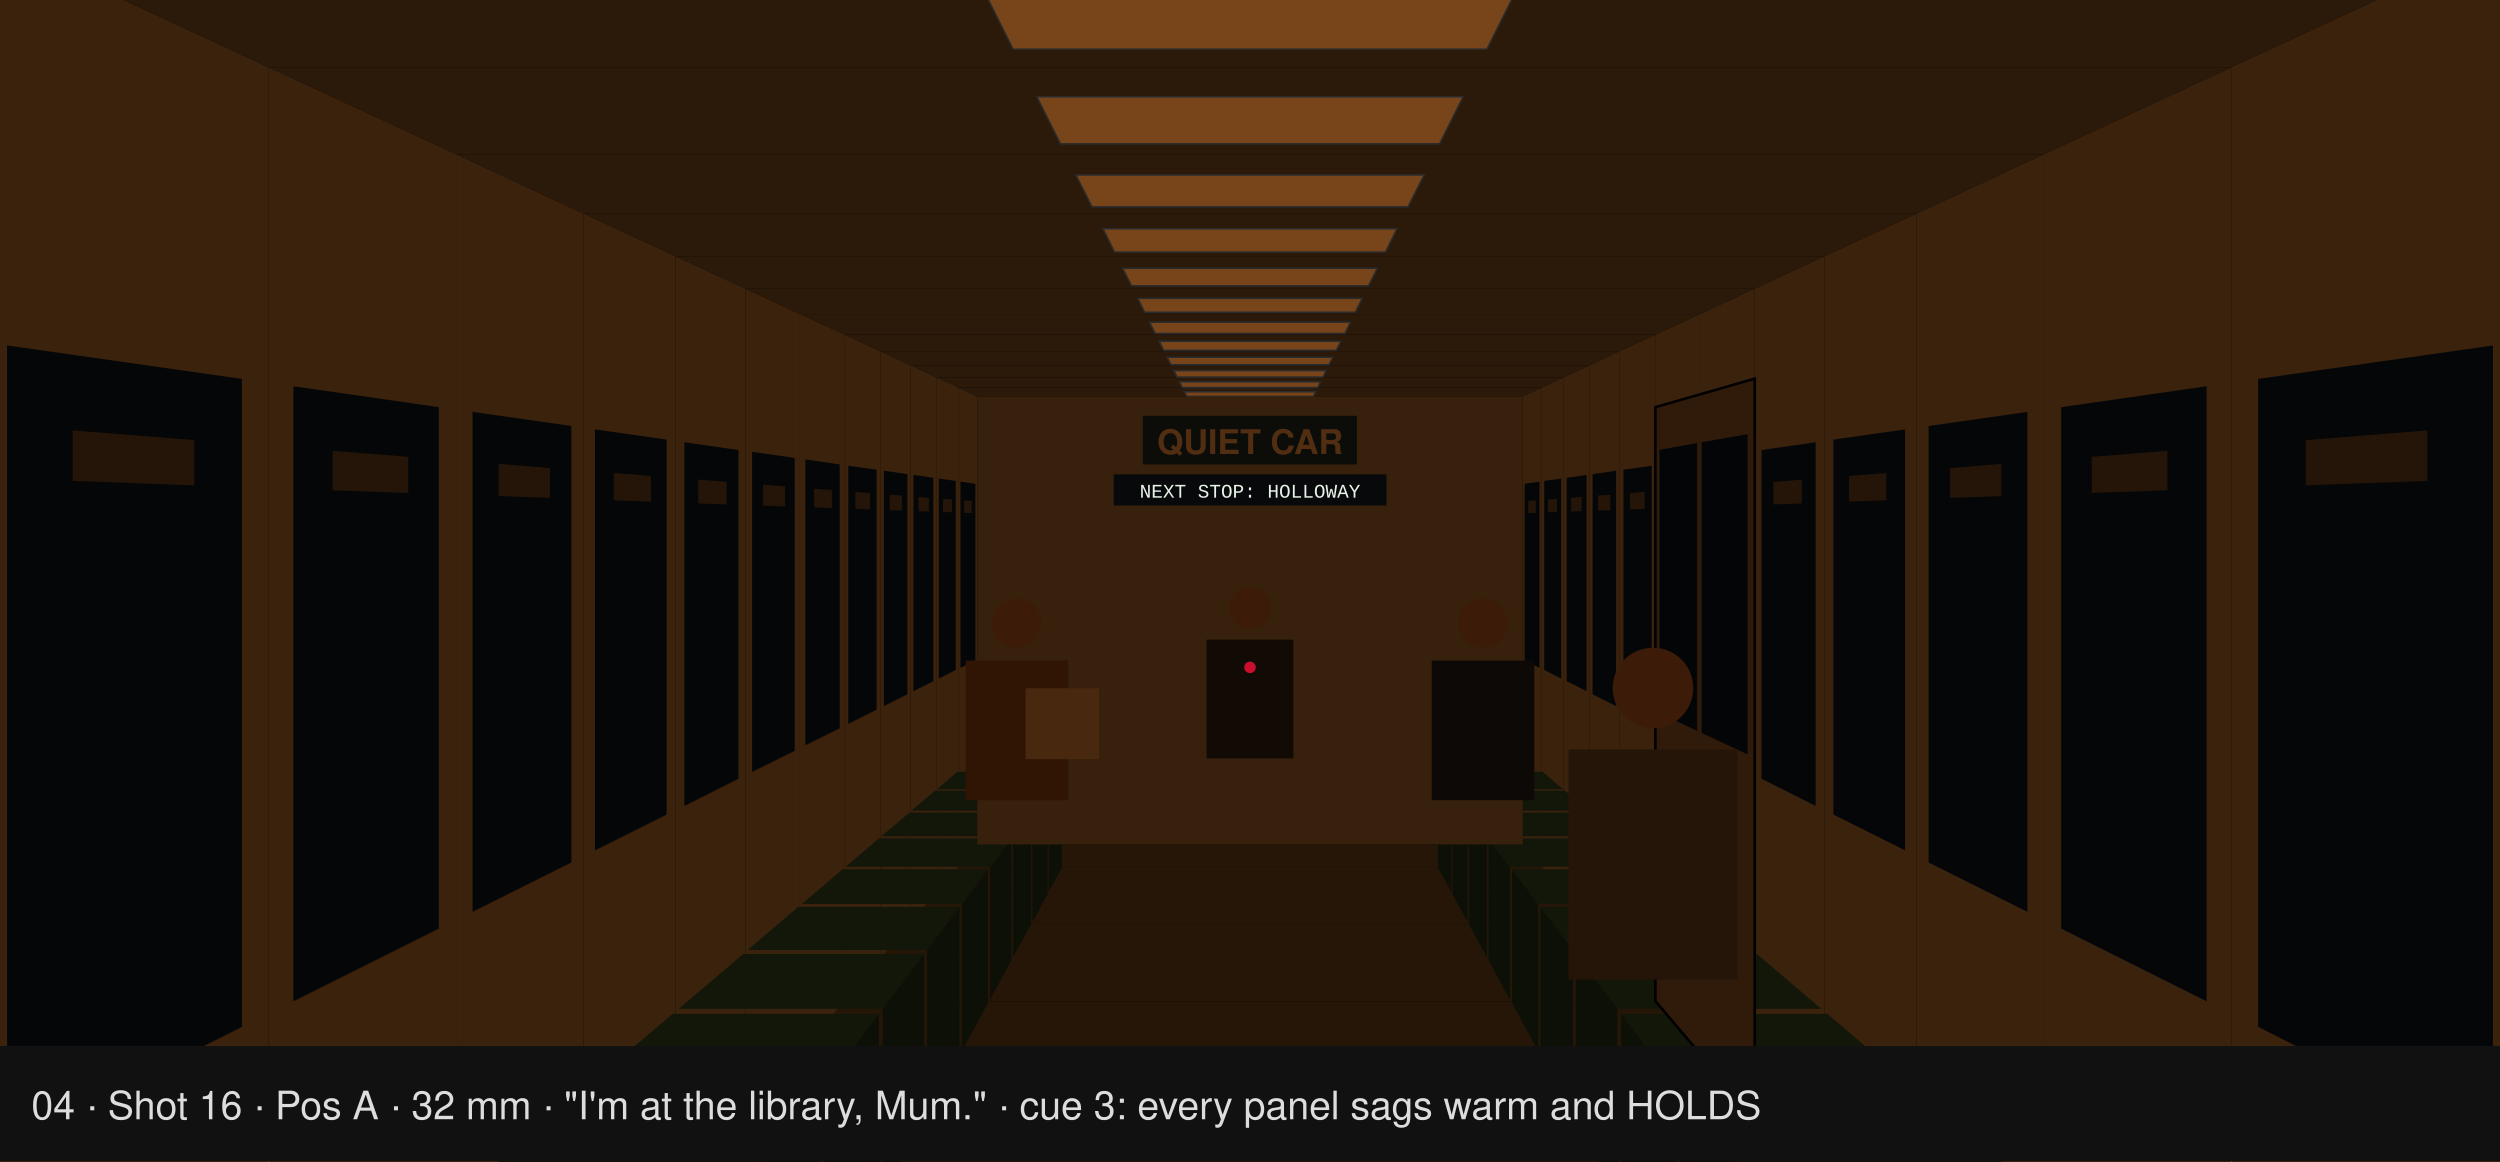
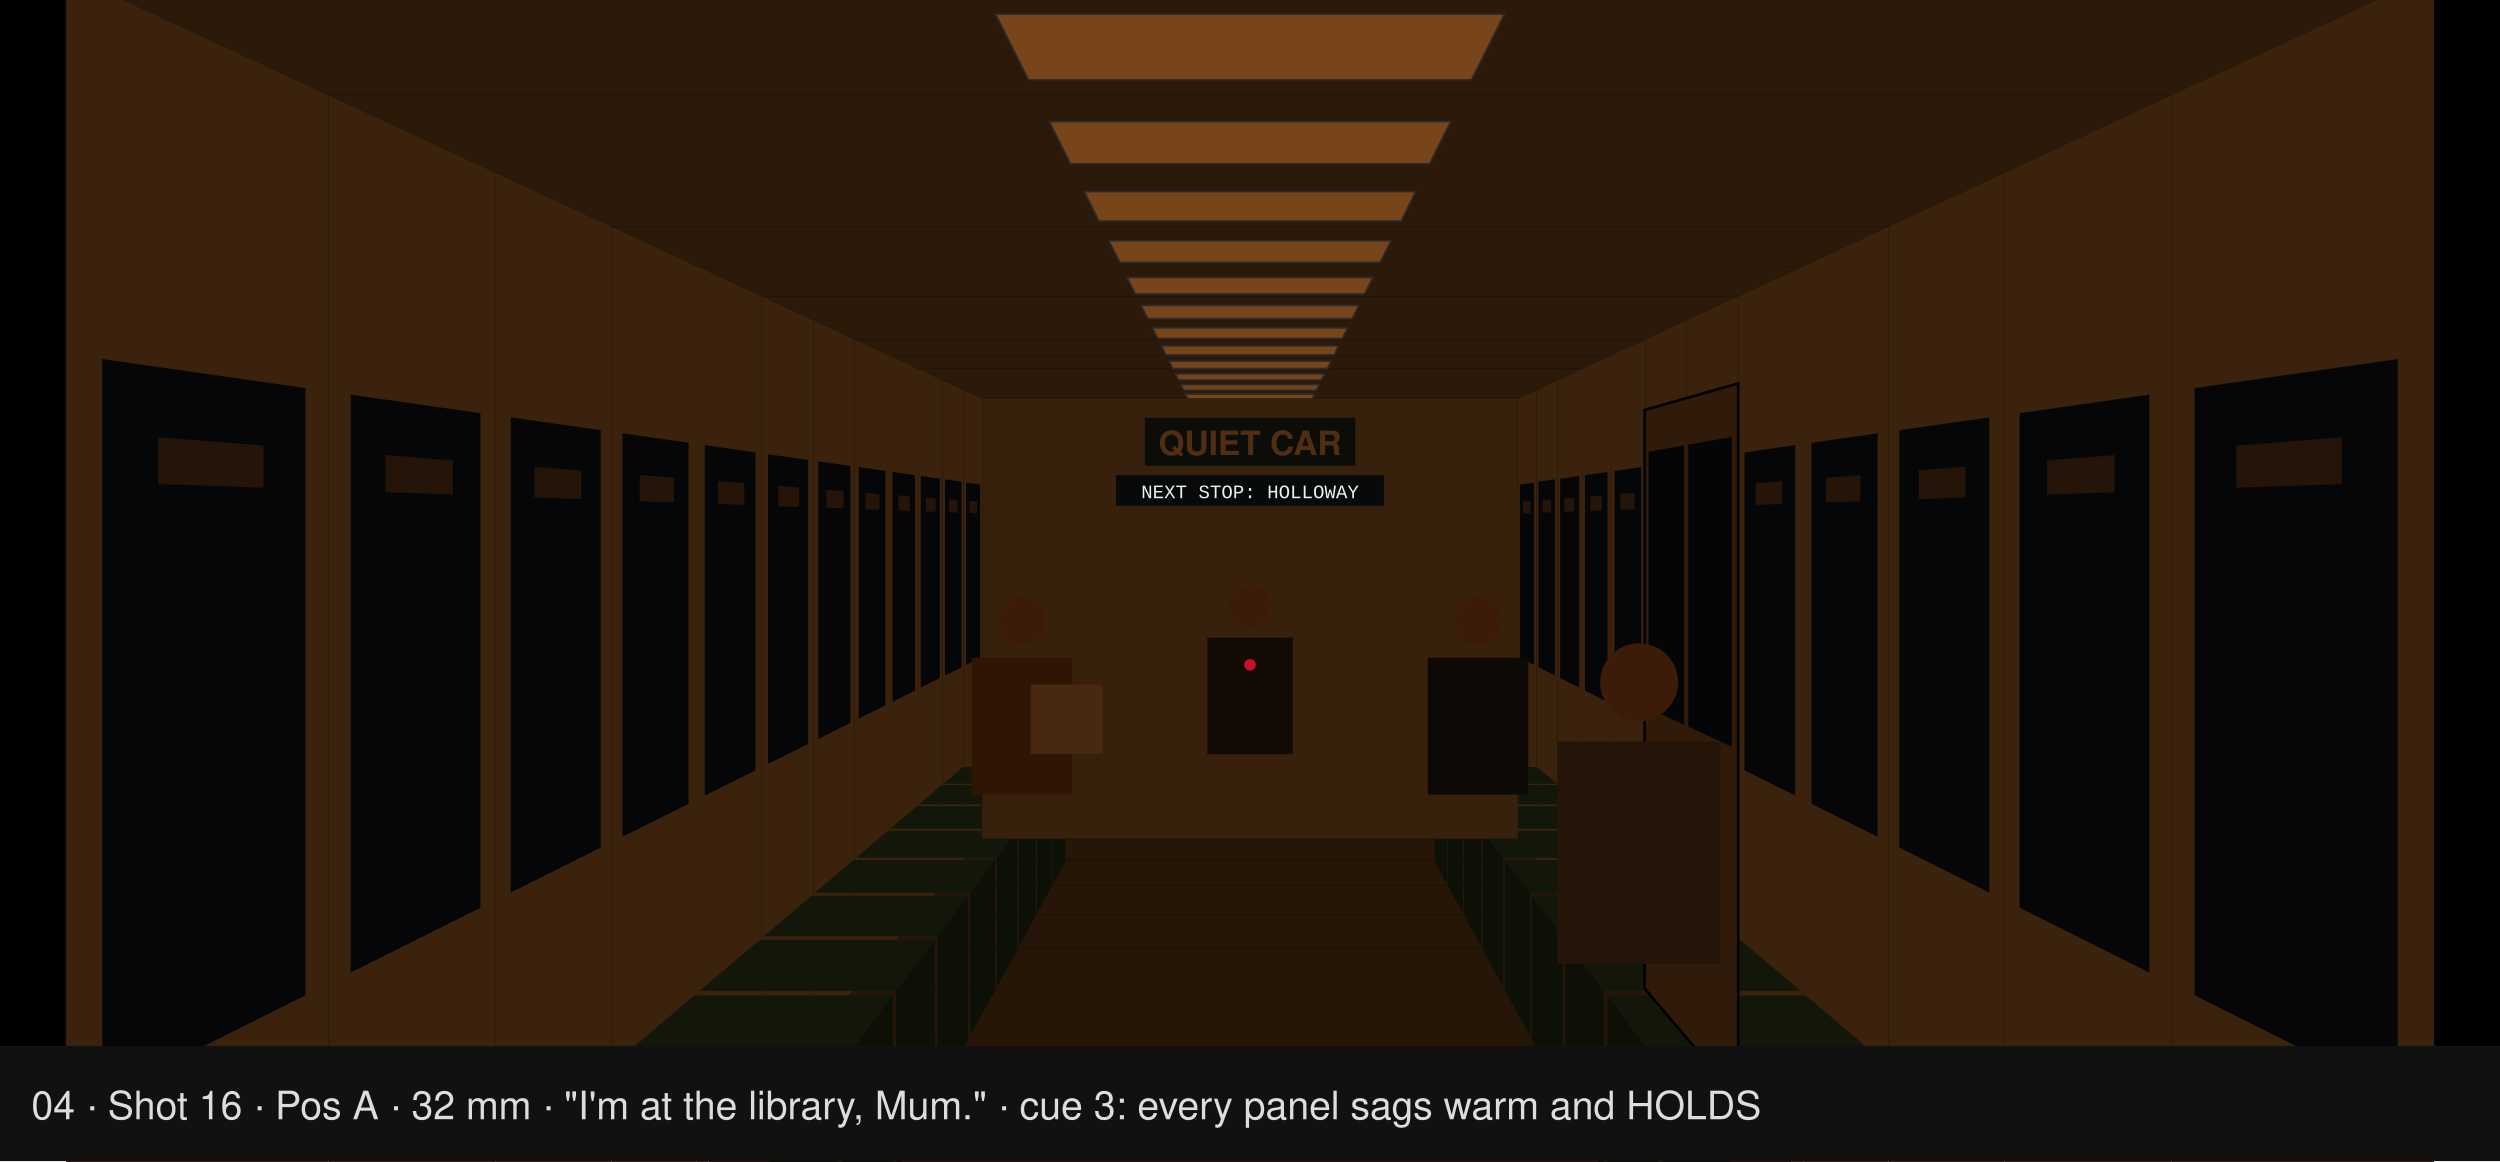
<svg xmlns="http://www.w3.org/2000/svg" viewBox="0 0 956 444" width="956" height="444">
  <defs>
    <radialGradient id="phone">
      <stop offset="0" stop-color="#9cc4ff" stop-opacity="0.9" />
      <stop offset="1" stop-color="#9cc4ff" stop-opacity="0" />
    </radialGradient>
    <radialGradient id="phoneface" cx="0.5" cy="1" r="0.9">
      <stop offset="0" stop-color="#a9cbff" stop-opacity="0.75" />
      <stop offset="1" stop-color="#a9cbff" stop-opacity="0" />
    </radialGradient>
    <linearGradient id="topdown" x1="0" y1="0" x2="0" y2="1">
      <stop offset="0" stop-color="#fff" stop-opacity="0.55" />
      <stop offset="1" stop-color="#fff" stop-opacity="0" />
    </linearGradient>
    <radialGradient id="lamp" cx="0.5" cy="0" r="1">
      <stop offset="0" stop-color="#e6f6f8" stop-opacity="0.95" />
      <stop offset="0.6" stop-color="#9fb8bd" stop-opacity="0.25" />
      <stop offset="1" stop-color="#000" stop-opacity="0" />
    </radialGradient>
  </defs>
  <g>
    <rect width="956" height="400" fill="#000" />
-     <polygon points="366.4,331.5 589.6,331.5 582.3,322.9 373.7,322.9" fill="#261608" />
-     <polygon points="366.4,148.2 589.6,148.2 582.3,151.6 373.7,151.6" fill="#2b1909" />
-     <polygon points="366.4,331.5 366.4,148.2 373.7,151.6 373.7,322.9" fill="#3b220d" />
-     <polygon points="367.3,255.4 367.3,184.2 373.0,185.0 373.0,252.5" fill="#050607" />
-     <polygon points="368.7,196.1 368.7,191.4 371.6,191.6 371.6,196.2" fill="#241508" />
-     <polygon points="589.6,331.5 589.6,148.2 582.3,151.6 582.3,322.9" fill="#3b220d" />
-     <polygon points="588.7,255.4 588.7,184.2 583.0,185.0 583.0,252.5" fill="#050607" />
-     <polygon points="587.3,196.1 587.3,191.4 584.4,191.6 584.4,196.2" fill="#241508" />
-     <polygon points="452.9,149.8 503.1,149.8 502.2,151.6 453.8,151.6" fill="#78451b" stroke="#2a2b2c" stroke-width="0.6" />
-     <polygon points="358.0,341.5 598.0,341.5 589.6,331.5 366.4,331.5" fill="#261608" />
-     <polygon points="358.0,144.3 598.0,144.3 589.6,148.2 366.4,148.2" fill="#2b1909" />
-     <polygon points="358.0,341.5 358.0,144.3 366.4,148.2 366.4,331.5" fill="#3b220d" />
-     <polygon points="359.0,259.5 359.0,183.0 365.5,183.9 365.5,256.2" fill="#050607" />
-     <polygon points="360.6,195.8 360.6,190.8 364.0,191.0 364.0,195.9" fill="#241508" />
-     <polygon points="598.0,341.5 598.0,144.3 589.6,148.2 589.6,331.5" fill="#3b220d" />
-     <polygon points="597.0,259.5 597.0,183.0 590.5,183.9 590.5,256.2" fill="#050607" />
-     <polygon points="595.4,195.8 595.4,190.8 592.0,191.0 592.0,195.9" fill="#241508" />
-     <polygon points="358.3,301.8 401.0,301.8 406.1,295.1 366.1,295.1" fill="#131709" />
-     <polygon points="401.0,341.1 401.0,301.8 406.1,295.1 406.1,331.9" fill="#0d1006" />
-     <polygon points="597.7,301.8 555.0,301.8 549.9,295.1 589.9,295.1" fill="#131709" />
-     <polygon points="555.0,341.1 555.0,301.8 549.9,295.1 549.9,331.9" fill="#0d1006" />
-     <polygon points="451.0,146.0 505.0,146.0 503.9,148.2 452.1,148.2" fill="#78451b" stroke="#2a2b2c" stroke-width="0.6" />
-     <polygon points="348.1,353.0 607.9,353.0 598.0,341.5 358.0,341.5" fill="#261608" />
-     <polygon points="348.1,139.7 607.9,139.7 598.0,144.3 358.0,144.3" fill="#2b1909" />
-     <polygon points="348.1,353.0 348.1,139.7 358.0,144.3 358.0,341.5" fill="#3b220d" />
-     <polygon points="349.3,264.3 349.3,181.6 356.9,182.7 356.9,260.5" fill="#050607" />
-     <polygon points="351.2,195.5 351.2,190.0 355.2,190.4 355.2,195.6" fill="#241508" />
-     <polygon points="607.9,353.0 607.9,139.7 598.0,144.3 598.0,341.5" fill="#3b220d" />
-     <polygon points="606.7,264.3 606.7,181.6 599.1,182.7 599.1,260.5" fill="#050607" />
-     <polygon points="604.8,195.5 604.8,190.0 600.8,190.4 600.8,195.6" fill="#241508" />
-     <polygon points="348.5,310.0 394.8,310.0 400.6,302.3 357.6,302.3" fill="#131709" />
-     <polygon points="394.8,352.6 394.8,310.0 400.6,302.3 400.6,341.9" fill="#0d1006" />
-     <polygon points="607.5,310.0 561.2,310.0 555.4,302.3 598.4,302.3" fill="#131709" />
-     <polygon points="561.2,352.6 561.2,310.0 555.4,302.3 555.4,341.9" fill="#0d1006" />
-     <polygon points="448.9,141.7 507.1,141.7 505.9,144.2 450.1,144.2" fill="#78451b" stroke="#2a2b2c" stroke-width="0.6" />
-     <polygon points="336.6,366.7 619.4,366.7 607.9,353.0 348.1,353.0" fill="#261608" />
-     <polygon points="336.6,134.3 619.4,134.3 607.9,139.7 348.1,139.7" fill="#2b1909" />
-     <polygon points="336.6,366.7 336.6,134.3 348.1,139.7 348.1,353.0" fill="#3b220d" />
-     <polygon points="338.0,270.0 338.0,180.0 347.0,181.3 347.0,265.5" fill="#050607" />
-     <polygon points="340.2,195.1 340.2,189.2 344.9,189.5 344.9,195.2" fill="#241508" />
-     <polygon points="619.4,366.7 619.4,134.3 607.9,139.7 607.9,353.0" fill="#3b220d" />
-     <polygon points="618.0,270.0 618.0,180.0 609.0,181.3 609.0,265.5" fill="#050607" />
-     <polygon points="615.8,195.1 615.8,189.2 611.1,189.5 611.1,195.2" fill="#241508" />
-     <polygon points="337.0,319.8 387.4,319.8 394.3,310.7 347.8,310.7" fill="#131709" />
-     <polygon points="387.4,366.1 387.4,319.8 394.3,310.7 394.3,353.5" fill="#0d1006" />
-     <polygon points="619.0,319.8 568.6,319.8 561.7,310.7 608.2,310.7" fill="#131709" />
-     <polygon points="568.6,366.1 568.6,319.8 561.7,310.7 561.7,353.5" fill="#0d1006" />
-     <polygon points="446.3,136.6 509.7,136.6 508.2,139.5 447.8,139.5" fill="#78451b" stroke="#2a2b2c" stroke-width="0.6" />
-     <polygon points="322.8,383.0 633.2,383.0 619.4,366.7 336.6,366.7" fill="#261608" />
-     <polygon points="322.8,127.9 633.2,127.9 619.4,134.3 336.6,134.3" fill="#2b1909" />
-     <polygon points="322.8,383.0 322.8,127.9 336.6,134.3 336.6,366.7" fill="#3b220d" />
-     <polygon points="324.4,276.8 324.4,178.1 335.2,179.6 335.2,271.4" fill="#050607" />
-     <polygon points="327.1,194.6 327.1,188.1 332.7,188.6 332.7,194.8" fill="#241508" />
-     <polygon points="633.2,383.0 633.2,127.9 619.4,134.3 619.4,366.7" fill="#3b220d" />
-     <polygon points="631.6,276.8 631.6,178.1 620.8,179.6 620.8,271.4" fill="#050607" />
-     <polygon points="628.9,194.6 628.9,188.1 623.3,188.6 623.3,194.8" fill="#241508" />
-     <polygon points="323.3,331.5 378.6,331.5 386.8,320.6 336.1,320.6" fill="#131709" />
-     <polygon points="378.6,382.3 378.6,331.5 386.8,320.6 386.8,367.2" fill="#0d1006" />
-     <polygon points="632.7,331.5 577.4,331.5 569.2,320.6 619.9,320.6" fill="#131709" />
-     <polygon points="577.4,382.3 577.4,331.5 569.2,320.6 569.2,367.2" fill="#0d1006" />
-     <polygon points="443.3,130.5 512.7,130.5 511.0,134.0 445.0,134.0" fill="#78451b" stroke="#2a2b2c" stroke-width="0.6" />
-     <polygon points="305.9,402.8 650.1,402.8 633.2,383.0 322.8,383.0" fill="#261608" />
-     <polygon points="305.9,120.1 650.1,120.1 633.2,127.9 322.8,127.9" fill="#2b1909" />
-     <polygon points="305.9,402.8 305.9,120.1 322.8,127.9 322.8,383.0" fill="#3b220d" />
-     <polygon points="308.0,285.0 308.0,175.7 321.1,177.6 321.1,278.5" fill="#050607" />
-     <polygon points="311.3,194.0 311.3,186.9 318.1,187.4 318.1,194.3" fill="#241508" />
-     <polygon points="650.1,402.8 650.1,120.1 633.2,127.9 633.2,383.0" fill="#3b220d" />
-     <polygon points="648.0,285.0 648.0,175.7 634.9,177.6 634.9,278.5" fill="#050607" />
-     <polygon points="644.7,194.0 644.7,186.9 637.9,187.4 637.9,194.3" fill="#241508" />
-     <polygon points="306.6,345.7 367.8,345.7 377.8,332.4 322.2,332.4" fill="#131709" />
-     <polygon points="367.8,402.0 367.8,345.7 377.8,332.4 377.8,383.6" fill="#0d1006" />
-     <polygon points="649.4,345.7 588.2,345.7 578.2,332.4 633.8,332.4" fill="#131709" />
-     <polygon points="588.2,402.0 588.2,345.7 578.2,332.4 578.2,383.6" fill="#0d1006" />
-     <polygon points="439.6,123.2 516.4,123.2 514.3,127.5 441.7,127.5" fill="#78451b" stroke="#2a2b2c" stroke-width="0.6" />
-     <polygon points="285.0,427.4 671.0,427.4 650.1,402.8 305.9,402.8" fill="#261608" />
-     <polygon points="285.0,110.4 671.0,110.4 650.1,120.1 305.9,120.1" fill="#2b1909" />
-     <polygon points="285.0,427.4 285.0,110.4 305.9,120.1 305.9,402.8" fill="#3b220d" />
-     <polygon points="287.6,295.2 287.6,172.8 303.9,175.1 303.9,287.1" fill="#050607" />
-     <polygon points="291.8,193.3 291.8,185.4 300.2,186.0 300.2,193.7" fill="#241508" />
-     <polygon points="671.0,427.4 671.0,110.4 650.1,120.1 650.1,402.8" fill="#3b220d" />
-     <polygon points="668.4,295.2 668.4,172.8 652.1,175.1 652.1,287.1" fill="#050607" />
-     <polygon points="664.2,193.3 664.2,185.4 655.8,186.0 655.8,193.7" fill="#241508" />
-     <polygon points="285.9,363.3 354.5,363.3 366.9,346.8 305.2,346.8" fill="#131709" />
-     <polygon points="354.5,426.4 354.5,363.3 366.9,346.8 366.9,403.6" fill="#0d1006" />
-     <polygon points="670.1,363.3 601.5,363.3 589.1,346.8 650.8,346.8" fill="#131709" />
-     <polygon points="601.5,426.4 601.5,363.3 589.1,346.8 589.1,403.6" fill="#0d1006" />
-     <polygon points="435.1,114.1 520.9,114.1 518.3,119.4 437.7,119.4" fill="#78451b" stroke="#2a2b2c" stroke-width="0.6" />
-     <polygon points="258.3,458.9 697.7,458.9 671.0,427.4 285.0,427.4" fill="#261608" />
-     <polygon points="258.3,98.0 697.7,98.0 671.0,110.4 285.0,110.4" fill="#2b1909" />
-     <polygon points="258.3,458.9 258.3,98.0 285.0,110.4 285.0,427.4" fill="#3b220d" />
-     <polygon points="261.7,308.2 261.7,169.1 282.4,172.1 282.4,297.8" fill="#050607" />
-     <polygon points="267.0,192.5 267.0,183.4 277.8,184.3 277.8,192.9" fill="#241508" />
-     <polygon points="697.7,458.9 697.7,98.0 671.0,110.4 671.0,427.4" fill="#3b220d" />
-     <polygon points="694.3,308.2 694.3,169.1 673.6,172.1 673.6,297.8" fill="#050607" />
-     <polygon points="689.0,192.5 689.0,183.4 678.2,184.3 678.2,192.9" fill="#241508" />
-     <polygon points="259.5,385.8 337.5,385.8 353.4,364.8 284.2,364.8" fill="#131709" />
-     <polygon points="337.5,457.6 337.5,385.8 353.4,364.8 353.4,428.4" fill="#0d1006" />
-     <polygon points="696.5,385.8 618.5,385.8 602.6,364.8 671.8,364.8" fill="#131709" />
-     <polygon points="618.5,457.6 618.5,385.8 602.6,364.8 602.6,428.4" fill="#0d1006" />
-     <polygon points="429.3,102.6 526.7,102.6 523.3,109.3 432.7,109.3" fill="#78451b" stroke="#2a2b2c" stroke-width="0.6" />
-     <polygon points="223.1,500.4 732.9,500.4 697.7,458.9 258.3,458.9" fill="#261608" />
-     <polygon points="223.1,81.7 732.9,81.7 697.7,98.0 258.3,98.0" fill="#2b1909" />
-     <polygon points="223.1,500.4 223.1,81.7 258.3,98.0 258.3,458.9" fill="#3b220d" />
-     <polygon points="227.5,325.2 227.5,164.2 254.9,168.1 254.9,311.5" fill="#050607" />
-     <polygon points="234.7,191.3 234.7,180.9 248.9,182.0 248.9,191.8" fill="#241508" />
-     <polygon points="732.9,500.4 732.9,81.7 697.7,98.0 697.7,458.9" fill="#3b220d" />
-     <polygon points="728.5,325.2 728.5,164.2 701.1,168.1 701.1,311.5" fill="#050607" />
-     <polygon points="721.3,191.3 721.3,180.9 707.1,182.0 707.1,191.8" fill="#241508" />
-     <polygon points="224.6,415.4 315.1,415.4 336.1,387.7 257.2,387.7" fill="#131709" />
-     <polygon points="315.1,498.7 315.1,415.4 336.1,387.7 336.1,460.2" fill="#0d1006" />
-     <polygon points="731.4,415.4 640.9,415.4 619.9,387.7 698.8,387.7" fill="#131709" />
-     <polygon points="640.9,498.7 640.9,415.4 619.9,387.7 619.9,460.2" fill="#0d1006" />
-     <polygon points="421.8,87.5 534.2,87.5 529.8,96.4 426.2,96.4" fill="#78451b" stroke="#2a2b2c" stroke-width="0.6" />
-     <polygon points="174.4,557.9 781.6,557.9 732.9,500.4 223.1,500.4" fill="#261608" />
-     <polygon points="174.4,59.0 781.6,59.0 732.9,81.7 223.1,81.7" fill="#2b1909" />
-     <polygon points="174.4,557.9 174.4,59.0 223.1,81.7 223.1,500.4" fill="#3b220d" />
-     <polygon points="180.7,348.7 180.7,157.5 218.5,162.9 218.5,329.8" fill="#050607" />
-     <polygon points="190.7,189.7 190.7,177.4 210.3,179.0 210.3,190.4" fill="#241508" />
-     <polygon points="781.6,557.9 781.6,59.0 732.9,81.7 732.9,500.4" fill="#3b220d" />
-     <polygon points="775.3,348.7 775.3,157.5 737.5,162.9 737.5,329.8" fill="#050607" />
-     <polygon points="765.3,189.7 765.3,177.4 745.7,179.0 745.7,190.4" fill="#241508" />
-     <polygon points="176.5,456.3 284.2,456.3 313.2,418.0 221.6,418.0" fill="#131709" />
-     <polygon points="284.2,555.3 284.2,456.3 313.2,418.0 313.2,502.2" fill="#0d1006" />
-     <polygon points="779.5,456.3 671.8,456.3 642.8,418.0 734.4,418.0" fill="#131709" />
-     <polygon points="671.8,555.3 671.8,456.3 642.8,418.0 642.8,502.2" fill="#0d1006" />
-     <polygon points="411.4,66.9 544.6,66.9 538.4,79.1 417.6,79.1" fill="#78451b" stroke="#2a2b2c" stroke-width="0.6" />
-     <polygon points="102.6,642.4 853.4,642.4 781.6,557.9 174.4,557.9" fill="#261608" />
-     <polygon points="102.6,25.7 853.4,25.7 781.6,59.0 174.4,59.0" fill="#2b1909" />
-     <polygon points="102.6,642.4 102.6,25.7 174.4,59.0 174.4,557.9" fill="#3b220d" />
-     <polygon points="112.2,382.9 112.2,147.7 167.8,155.7 167.8,355.1" fill="#050607" />
-     <polygon points="127.2,187.5 127.2,172.4 156.1,174.7 156.1,188.5" fill="#241508" />
-     <polygon points="853.4,642.4 853.4,25.7 781.6,59.0 781.6,557.9" fill="#3b220d" />
-     <polygon points="843.8,382.9 843.8,147.7 788.2,155.7 788.2,355.1" fill="#050607" />
-     <polygon points="828.8,187.5 828.8,172.4 799.9,174.7 799.9,188.5" fill="#241508" />
-     <polygon points="105.8,516.3 238.8,516.3 281.4,459.9 172.2,459.9" fill="#131709" />
-     <polygon points="238.8,638.6 238.8,516.3 281.4,459.9 281.4,560.4" fill="#0d1006" />
-     <polygon points="850.2,516.3 717.2,516.3 674.6,459.9 783.8,459.9" fill="#131709" />
-     <polygon points="717.2,638.6 717.2,516.3 674.6,459.9 674.6,560.4" fill="#0d1006" />
-     <polygon points="396.5,37.0 559.5,37.0 550.5,55.0 405.5,55.0" fill="#78451b" stroke="#2a2b2c" stroke-width="0.6" />
-     <polygon points="-13.6,779.4 969.6,779.4 853.4,642.4 102.6,642.4" fill="#261608" />
-     <polygon points="-13.6,-28.2 969.6,-28.2 853.4,25.7 102.6,25.7" fill="#2b1909" />
-     <polygon points="-13.6,779.4 -13.6,-28.2 102.6,25.7 102.6,642.4" fill="#3b220d" />
-     <polygon points="2.7,437.7 2.7,132.1 92.5,144.9 92.5,392.7" fill="#050607" />
-     <polygon points="27.8,183.9 27.8,164.6 74.3,168.3 74.3,185.6" fill="#241508" />
-     <polygon points="969.6,779.4 969.6,-28.2 853.4,25.7 853.4,642.4" fill="#3b220d" />
-     <polygon points="953.3,437.7 953.3,132.1 863.5,144.9 863.5,392.7" fill="#050607" />
-     <polygon points="928.2,183.9 928.2,164.6 881.7,168.3 881.7,185.6" fill="#241508" />
-     <polygon points="-8.0,613.1 165.5,613.1 234.5,521.9 99.3,521.9" fill="#131709" />
-     <polygon points="165.5,772.8 165.5,613.1 234.5,521.9 234.5,646.3" fill="#0d1006" />
-     <polygon points="964.0,613.1 790.5,613.1 721.5,521.9 856.7,521.9" fill="#131709" />
-     <polygon points="790.5,772.8 790.5,613.1 721.5,521.9 721.5,646.3" fill="#0d1006" />
-     <polygon points="372.9,-10.2 583.1,-10.2 568.6,18.8 387.4,18.8" fill="#78451b" stroke="#2a2b2c" stroke-width="0.6" />
-     <polygon points="671.0,427.6 671.0,144.8 633.0,155.7 633.0,382.8" fill="#301b0a" stroke="#000" stroke-width="1" />
-     <polygon points="668.3,288.5 668.3,166.0 650.7,169.1 650.7,280.3" fill="#040506" />
-     <polygon points="649.0,279.5 649.0,169.4 634.6,172.0 634.6,272.8" fill="#040506" />
-     <polygon points="373.7,322.9 582.3,322.9 582.3,151.6 373.7,151.6" fill="#37200c" />
-     <rect x="437.0" y="159.0" width="81.9" height="18.6" fill="#0c0c08" />
-     <text x="478.0" y="173.6" font-size="13.0" fill="#512e12" text-anchor="middle" font-family="Helvetica,Arial" font-weight="bold">QUIET CAR</text>
-     <rect x="425.9" y="181.4" width="104.3" height="11.9" fill="#08090a" />
-     <text x="478.0" y="190.3" font-size="7.4" fill="#e8f4ea" text-anchor="middle" font-family="Courier New,monospace">NEXT STOP: HOLLOWAY</text>
-     <polygon points="461.4,290.0 461.4,244.6 494.6,244.6 494.6,290.0" fill="#120a04" />
-     <circle cx="478.0" cy="232.5" r="7.9" fill="#3c1b09" />
-     <circle cx="478.0" cy="255.2" r="2.2" fill="#c8102e" />
-     <polygon points="369.3,306.0 369.3,252.6 408.5,252.6 408.5,306.0" fill="#301505" />
-     <circle cx="388.9" cy="238.3" r="9.4" fill="#3c1b09" />
-     <rect x="392.2" y="263.2" width="28.1" height="27.1" fill="#48290f" />
-     <polygon points="547.5,306.0 547.5,252.6 586.7,252.6 586.7,306.0" fill="#0c0906" />
-     <circle cx="567.1" cy="238.3" r="9.4" fill="#3c1b09" />
-     <polygon points="599.8,374.6 599.8,286.6 664.4,286.6 664.4,374.6" fill="#251508" />
-     <circle cx="632.1" cy="263.1" r="15.4" fill="#3c1b09" />
+     <polygon points="368.5,329.0 587.5,329.0 580.4,320.7 375.6,320.7" fill="#261608" />
+     <polygon points="368.5,149.2 587.5,149.2 580.4,152.4 375.6,152.4" fill="#2b1909" />
+     <polygon points="368.5,329.0 368.5,149.2 375.6,152.4 375.6,320.7" fill="#3b220d" />
+     <polygon points="369.4,254.3 369.4,184.5 374.8,185.3 374.8,251.6" fill="#050607" />
+     <polygon points="370.7,196.2 370.7,191.6 373.6,191.8 373.6,196.3" fill="#241508" />
+     <polygon points="587.5,329.0 587.5,149.2 580.4,152.4 580.4,320.7" fill="#3b220d" />
+     <polygon points="586.6,254.3 586.6,184.5 581.2,185.3 581.2,251.6" fill="#050607" />
+     <polygon points="585.3,196.2 585.3,191.6 582.4,191.8 582.4,196.3" fill="#241508" />
+     <polygon points="453.4,150.7 502.6,150.7 501.8,152.5 454.2,152.5" fill="#78451b" stroke="#2a2b2c" stroke-width="0.6" />
+     <polygon points="360.4,338.6 595.6,338.6 587.5,329.0 368.5,329.0" fill="#261608" />
+     <polygon points="360.4,145.4 595.6,145.4 587.5,149.2 368.5,149.2" fill="#2b1909" />
+     <polygon points="360.4,338.6 360.4,145.4 368.5,149.2 368.5,329.0" fill="#3b220d" />
+     <polygon points="361.4,258.3 361.4,183.3 367.7,184.2 367.7,255.2" fill="#050607" />
+     <polygon points="362.9,195.9 362.9,191.0 366.2,191.2 366.2,196.0" fill="#241508" />
+     <polygon points="595.6,338.6 595.6,145.4 587.5,149.2 587.5,329.0" fill="#3b220d" />
+     <polygon points="594.6,258.3 594.6,183.3 588.3,184.2 588.3,255.2" fill="#050607" />
+     <polygon points="593.1,195.9 593.1,191.0 589.8,191.2 589.8,196.0" fill="#241508" />
+     <polygon points="360.7,299.7 402.6,299.7 407.4,293.3 368.2,293.3" fill="#131709" />
+     <polygon points="402.6,338.2 402.6,299.7 407.4,293.3 407.4,329.4" fill="#0d1006" />
+     <polygon points="595.3,299.7 553.4,299.7 548.6,293.3 587.8,293.3" fill="#131709" />
+     <polygon points="553.4,338.2 553.4,299.7 548.6,293.3 548.6,329.4" fill="#0d1006" />
+     <polygon points="451.6,147.1 504.4,147.1 503.4,149.2 452.6,149.2" fill="#78451b" stroke="#2a2b2c" stroke-width="0.6" />
+     <polygon points="351.0,349.7 605.0,349.7 595.6,338.6 360.4,338.6" fill="#261608" />
+     <polygon points="351.0,141.0 605.0,141.0 595.6,145.4 360.4,145.4" fill="#2b1909" />
+     <polygon points="351.0,349.7 351.0,141.0 360.4,145.4 360.4,338.6" fill="#3b220d" />
+     <polygon points="352.1,262.9 352.1,182.0 359.4,183.1 359.4,259.3" fill="#050607" />
+     <polygon points="354.0,195.6 354.0,190.3 357.8,190.6 357.8,195.7" fill="#241508" />
+     <polygon points="605.0,349.7 605.0,141.0 595.6,145.4 595.6,338.6" fill="#3b220d" />
+     <polygon points="603.9,262.9 603.9,182.0 596.6,183.1 596.6,259.3" fill="#050607" />
+     <polygon points="602.0,195.6 602.0,190.3 598.2,190.6 598.2,195.7" fill="#241508" />
+     <polygon points="351.4,307.6 396.6,307.6 402.2,300.2 360.1,300.2" fill="#131709" />
+     <polygon points="396.6,349.2 396.6,307.6 402.2,300.2 402.2,339.0" fill="#0d1006" />
+     <polygon points="604.6,307.6 559.4,307.6 553.8,300.2 595.9,300.2" fill="#131709" />
+     <polygon points="559.4,349.2 559.4,307.6 553.8,300.2 553.8,339.0" fill="#0d1006" />
+     <polygon points="449.5,143.0 506.5,143.0 505.3,145.3 450.7,145.3" fill="#78451b" stroke="#2a2b2c" stroke-width="0.6" />
+     <polygon points="340.0,362.7 616.0,362.7 605.0,349.7 351.0,349.7" fill="#261608" />
+     <polygon points="340.0,135.9 616.0,135.9 605.0,141.0 351.0,141.0" fill="#2b1909" />
+     <polygon points="340.0,362.7 340.0,135.9 351.0,141.0 351.0,349.7" fill="#3b220d" />
+     <polygon points="341.3,268.4 341.3,180.5 349.9,181.7 349.9,264.1" fill="#050607" />
+     <polygon points="343.5,195.2 343.5,189.4 347.9,189.8 347.9,195.4" fill="#241508" />
+     <polygon points="616.0,362.7 616.0,135.9 605.0,141.0 605.0,349.7" fill="#3b220d" />
+     <polygon points="614.7,268.4 614.7,180.5 606.1,181.7 606.1,264.1" fill="#050607" />
+     <polygon points="612.5,195.2 612.5,189.4 608.1,189.8 608.1,195.4" fill="#241508" />
+     <polygon points="340.4,316.9 389.6,316.9 396.1,308.3 350.6,308.3" fill="#131709" />
+     <polygon points="389.6,362.1 389.6,316.9 396.1,308.3 396.1,350.1" fill="#0d1006" />
+     <polygon points="615.6,316.9 566.4,316.9 559.9,308.3 605.4,308.3" fill="#131709" />
+     <polygon points="566.4,362.1 566.4,316.9 559.9,308.3 559.9,350.1" fill="#0d1006" />
+     <polygon points="447.1,138.1 508.9,138.1 507.6,140.9 448.4,140.9" fill="#78451b" stroke="#2a2b2c" stroke-width="0.6" />
+     <polygon points="326.8,378.1 629.2,378.1 616.0,362.7 340.0,362.7" fill="#261608" />
+     <polygon points="326.8,129.8 629.2,129.8 616.0,135.9 340.0,135.9" fill="#2b1909" />
+     <polygon points="326.8,378.1 326.8,129.8 340.0,135.9 340.0,362.7" fill="#3b220d" />
+     <polygon points="328.4,274.8 328.4,178.6 338.6,180.1 338.6,269.7" fill="#050607" />
+     <polygon points="331.0,194.8 331.0,188.5 336.3,188.9 336.3,194.9" fill="#241508" />
+     <polygon points="629.2,378.1 629.2,129.8 616.0,135.9 616.0,362.7" fill="#3b220d" />
+     <polygon points="627.6,274.8 627.6,178.6 617.4,180.1 617.4,269.7" fill="#050607" />
+     <polygon points="625.0,194.8 625.0,188.5 619.7,188.9 619.7,194.9" fill="#241508" />
+     <polygon points="327.4,328.0 381.2,328.0 389.0,317.7 339.5,317.7" fill="#131709" />
+     <polygon points="381.2,377.5 381.2,328.0 389.0,317.7 389.0,363.2" fill="#0d1006" />
+     <polygon points="628.6,328.0 574.8,328.0 567.0,317.7 616.5,317.7" fill="#131709" />
+     <polygon points="574.8,377.5 574.8,328.0 567.0,317.7 567.0,363.2" fill="#0d1006" />
+     <polygon points="444.2,132.3 511.8,132.3 510.2,135.7 445.8,135.7" fill="#78451b" stroke="#2a2b2c" stroke-width="0.6" />
+     <polygon points="311.0,396.9 645.0,396.9 629.2,378.1 326.8,378.1" fill="#261608" />
+     <polygon points="311.0,122.4 645.0,122.4 629.2,129.8 326.8,129.8" fill="#2b1909" />
+     <polygon points="311.0,396.9 311.0,122.4 326.8,129.8 326.8,378.1" fill="#3b220d" />
+     <polygon points="312.9,282.6 312.9,176.4 325.2,178.2 325.2,276.4" fill="#050607" />
+     <polygon points="316.0,194.2 316.0,187.3 322.5,187.8 322.5,194.4" fill="#241508" />
+     <polygon points="645.0,396.9 645.0,122.4 629.2,129.8 629.2,378.1" fill="#3b220d" />
+     <polygon points="643.1,282.6 643.1,176.4 630.8,178.2 630.8,276.4" fill="#050607" />
+     <polygon points="640.0,194.2 640.0,187.3 633.5,187.8 633.5,194.4" fill="#241508" />
+     <polygon points="311.6,341.4 371.0,341.4 380.5,328.9 326.3,328.9" fill="#131709" />
+     <polygon points="371.0,396.1 371.0,341.4 380.5,328.9 380.5,378.8" fill="#0d1006" />
+     <polygon points="644.4,341.4 585.0,341.4 575.5,328.9 629.7,328.9" fill="#131709" />
+     <polygon points="585.0,396.1 585.0,341.4 575.5,328.9 575.5,378.8" fill="#0d1006" />
+     <polygon points="440.7,125.4 515.3,125.4 513.3,129.4 442.7,129.4" fill="#78451b" stroke="#2a2b2c" stroke-width="0.6" />
+     <polygon points="291.3,420.0 664.7,420.0 645.0,396.9 311.0,396.9" fill="#261608" />
+     <polygon points="291.3,113.3 664.7,113.3 645.0,122.4 311.0,122.4" fill="#2b1909" />
+     <polygon points="291.3,420.0 291.3,113.3 311.0,122.4 311.0,396.9" fill="#3b220d" />
+     <polygon points="293.7,292.1 293.7,173.7 309.0,175.9 309.0,284.5" fill="#050607" />
+     <polygon points="297.6,193.6 297.6,185.8 305.6,186.5 305.6,193.8" fill="#241508" />
+     <polygon points="664.7,420.0 664.7,113.3 645.0,122.4 645.0,396.9" fill="#3b220d" />
+     <polygon points="662.3,292.1 662.3,173.7 647.0,175.9 647.0,284.5" fill="#050607" />
+     <polygon points="658.4,193.6 658.4,185.8 650.4,186.5 650.4,193.8" fill="#241508" />
+     <polygon points="292.1,358.0 358.5,358.0 370.2,342.5 310.3,342.5" fill="#131709" />
+     <polygon points="358.5,419.1 358.5,358.0 370.2,342.5 370.2,397.6" fill="#0d1006" />
+     <polygon points="663.9,358.0 597.5,358.0 585.8,342.5 645.7,342.5" fill="#131709" />
+     <polygon points="597.5,419.1 597.5,358.0 585.8,342.5 585.8,397.6" fill="#0d1006" />
+     <polygon points="436.4,116.8 519.6,116.8 517.1,121.8 438.9,121.8" fill="#78451b" stroke="#2a2b2c" stroke-width="0.6" />
+     <polygon points="266.5,449.3 689.5,449.3 664.7,420.0 291.3,420.0" fill="#261608" />
+     <polygon points="266.5,101.8 689.5,101.8 664.7,113.3 291.3,113.3" fill="#2b1909" />
+     <polygon points="266.5,449.3 266.5,101.8 291.3,113.3 291.3,420.0" fill="#3b220d" />
+     <polygon points="269.5,304.2 269.5,170.2 288.9,173.0 288.9,294.6" fill="#050607" />
+     <polygon points="274.5,192.7 274.5,184.0 284.6,184.8 284.6,193.1" fill="#241508" />
+     <polygon points="689.5,449.3 689.5,101.8 664.7,113.3 664.7,420.0" fill="#3b220d" />
+     <polygon points="686.5,304.2 686.5,170.2 667.1,173.0 667.1,294.6" fill="#050607" />
+     <polygon points="681.5,192.7 681.5,184.0 671.4,184.8 671.4,193.1" fill="#241508" />
+     <polygon points="267.5,378.9 342.7,378.9 357.5,359.4 290.5,359.4" fill="#131709" />
+     <polygon points="342.7,448.1 342.7,378.9 357.5,359.4 357.5,421.0" fill="#0d1006" />
+     <polygon points="688.5,378.9 613.3,378.9 598.5,359.4 665.5,359.4" fill="#131709" />
+     <polygon points="613.3,448.1 613.3,378.9 598.5,359.4 598.5,421.0" fill="#0d1006" />
+     <polygon points="431.0,106.1 525.0,106.1 521.8,112.4 434.2,112.4" fill="#78451b" stroke="#2a2b2c" stroke-width="0.6" />
+     <polygon points="233.9,487.6 722.1,487.6 689.5,449.3 266.5,449.3" fill="#261608" />
+     <polygon points="233.9,86.7 722.1,86.7 689.5,101.8 266.5,101.8" fill="#2b1909" />
+     <polygon points="233.9,487.6 233.9,86.7 266.5,101.8 266.5,449.3" fill="#3b220d" />
+     <polygon points="238.0,320.0 238.0,165.7 263.3,169.3 263.3,307.4" fill="#050607" />
+     <polygon points="244.6,191.7 244.6,181.7 257.7,182.7 257.7,192.1" fill="#241508" />
+     <polygon points="722.1,487.6 722.1,86.7 689.5,101.8 689.5,449.3" fill="#3b220d" />
+     <polygon points="718.0,320.0 718.0,165.7 692.7,169.3 692.7,307.4" fill="#050607" />
+     <polygon points="711.4,191.7 711.4,181.7 698.3,182.7 698.3,192.1" fill="#241508" />
+     <polygon points="235.3,406.3 322.0,406.3 341.3,380.7 265.4,380.7" fill="#131709" />
+     <polygon points="322.0,486.0 322.0,406.3 341.3,380.7 341.3,450.6" fill="#0d1006" />
+     <polygon points="720.7,406.3 634.0,406.3 614.7,380.7 690.6,380.7" fill="#131709" />
+     <polygon points="634.0,486.0 634.0,406.3 614.7,380.7 614.7,450.6" fill="#0d1006" />
+     <polygon points="424.1,92.1 531.9,92.1 527.8,100.3 428.2,100.3" fill="#78451b" stroke="#2a2b2c" stroke-width="0.6" />
+     <polygon points="189.6,539.9 766.4,539.9 722.1,487.6 233.9,487.6" fill="#261608" />
+     <polygon points="189.6,66.1 766.4,66.1 722.1,86.7 233.9,86.7" fill="#2b1909" />
+     <polygon points="189.6,539.9 189.6,66.1 233.9,86.7 233.9,487.6" fill="#3b220d" />
+     <polygon points="195.3,341.3 195.3,159.6 229.7,164.5 229.7,324.1" fill="#050607" />
+     <polygon points="204.4,190.2 204.4,178.5 222.3,179.9 222.3,190.9" fill="#241508" />
+     <polygon points="766.4,539.9 766.4,66.1 722.1,86.7 722.1,487.6" fill="#3b220d" />
+     <polygon points="760.7,341.3 760.7,159.6 726.3,164.5 726.3,324.1" fill="#050607" />
+     <polygon points="751.6,190.2 751.6,178.5 733.7,179.9 733.7,190.9" fill="#241508" />
+     <polygon points="191.6,443.5 293.9,443.5 320.2,408.6 232.6,408.6" fill="#131709" />
+     <polygon points="293.9,537.6 293.9,443.5 320.2,408.6 320.2,489.3" fill="#0d1006" />
+     <polygon points="764.4,443.5 662.1,443.5 635.8,408.6 723.4,408.6" fill="#131709" />
+     <polygon points="662.1,537.6 662.1,443.5 635.8,408.6 635.8,489.3" fill="#0d1006" />
+     <polygon points="414.7,73.3 541.3,73.3 535.8,84.5 420.2,84.5" fill="#78451b" stroke="#2a2b2c" stroke-width="0.6" />
+     <polygon points="125.7,615.3 830.3,615.3 766.4,539.9 189.6,539.9" fill="#261608" />
+     <polygon points="125.7,36.4 830.3,36.4 766.4,66.1 189.6,66.1" fill="#2b1909" />
+     <polygon points="125.7,615.3 125.7,36.4 189.6,66.1 189.6,539.9" fill="#3b220d" />
+     <polygon points="134.1,371.9 134.1,150.9 183.7,158.0 183.7,347.1" fill="#050607" />
+     <polygon points="147.4,188.2 147.4,174.0 173.2,176.1 173.2,189.1" fill="#241508" />
+     <polygon points="830.3,615.3 830.3,36.4 766.4,66.1 766.4,539.9" fill="#3b220d" />
+     <polygon points="821.9,371.9 821.9,150.9 772.3,158.0 772.3,347.1" fill="#050607" />
+     <polygon points="808.6,188.2 808.6,174.0 782.8,176.1 782.8,189.1" fill="#241508" />
+     <polygon points="128.5,497.1 253.3,497.1 291.4,446.8 187.7,446.8" fill="#131709" />
+     <polygon points="253.3,611.9 253.3,497.1 291.4,446.8 291.4,542.2" fill="#0d1006" />
+     <polygon points="827.5,497.1 702.7,497.1 664.6,446.8 768.3,446.8" fill="#131709" />
+     <polygon points="702.7,611.9 702.7,497.1 664.6,446.8 664.6,542.2" fill="#0d1006" />
+     <polygon points="401.3,46.5 554.7,46.5 546.7,62.6 409.3,62.6" fill="#78451b" stroke="#2a2b2c" stroke-width="0.6" />
+     <polygon points="25.2,733.6 930.8,733.6 830.3,615.3 125.7,615.3" fill="#261608" />
+     <polygon points="25.2,-10.2 930.8,-10.2 830.3,36.4 125.7,36.4" fill="#2b1909" />
+     <polygon points="25.2,733.6 25.2,-10.2 125.7,36.4 125.7,615.3" fill="#3b220d" />
+     <polygon points="39.1,419.5 39.1,137.3 116.8,148.4 116.8,380.6" fill="#050607" />
+     <polygon points="60.5,185.1 60.5,167.2 100.8,170.4 100.8,186.5" fill="#241508" />
+     <polygon points="930.8,733.6 930.8,-10.2 830.3,36.4 830.3,615.3" fill="#3b220d" />
+     <polygon points="916.9,419.5 916.9,137.3 839.2,148.4 839.2,380.6" fill="#050607" />
+     <polygon points="895.5,185.1 895.5,167.2 855.2,170.4 855.2,186.5" fill="#241508" />
+     <polygon points="29.9,580.9 190.0,580.9 249.6,502.0 122.7,502.0" fill="#131709" />
+     <polygon points="190.0,728.1 190.0,580.9 249.6,502.0 249.6,618.7" fill="#0d1006" />
+     <polygon points="926.1,580.9 766.0,580.9 706.4,502.0 833.3,502.0" fill="#131709" />
+     <polygon points="766.0,728.1 766.0,580.9 706.4,502.0 706.4,618.7" fill="#0d1006" />
+     <polygon points="380.7,5.4 575.3,5.4 562.7,30.5 393.3,30.5" fill="#78451b" stroke="#2a2b2c" stroke-width="0.6" />
+     <polygon points="664.7,420.2 664.7,146.6 628.9,156.8 628.9,378.0" fill="#301b0a" stroke="#000" stroke-width="1" />
+     <polygon points="662.2,285.6 662.2,167.1 645.6,170.0 645.6,277.9" fill="#040506" />
+     <polygon points="644.0,277.2 644.0,170.3 630.4,172.7 630.4,270.9" fill="#040506" />
+     <polygon points="375.6,320.7 580.4,320.7 580.4,152.4 375.6,152.4" fill="#37200c" />
+     <rect x="437.8" y="159.8" width="80.5" height="18.3" fill="#0c0c08" />
+     <text x="478.0" y="174.0" font-size="12.8" fill="#512e12" text-anchor="middle" font-family="Helvetica,Arial" font-weight="bold">QUIET CAR</text>
+     <rect x="426.8" y="181.7" width="102.4" height="11.7" fill="#08090a" />
+     <text x="478.0" y="190.5" font-size="7.3" fill="#e8f4ea" text-anchor="middle" font-family="Courier New,monospace">NEXT STOP: HOLLOWAY</text>
+     <polygon points="461.7,288.4 461.7,243.8 494.3,243.8 494.3,288.4" fill="#120a04" />
+     <circle cx="478.0" cy="231.9" r="7.8" fill="#3c1b09" />
+     <circle cx="478.0" cy="254.2" r="2.2" fill="#c8102e" />
+     <polygon points="371.6,303.8 371.6,251.5 410.0,251.5 410.0,303.8" fill="#301505" />
+     <circle cx="390.8" cy="237.5" r="9.2" fill="#3c1b09" />
+     <rect x="394.1" y="261.8" width="27.5" height="26.5" fill="#48290f" />
+     <polygon points="546.0,303.8 546.0,251.5 584.4,251.5 584.4,303.8" fill="#0c0906" />
+     <circle cx="565.2" cy="237.5" r="9.2" fill="#3c1b09" />
+     <polygon points="595.6,368.6 595.6,283.6 657.9,283.6 657.9,368.6" fill="#251508" />
+     <circle cx="626.8" cy="260.9" r="14.9" fill="#3c1b09" />
  </g>
  <rect y="400" width="956" height="44" fill="#111" />
  <text x="12" y="428" font-family="Helvetica,Arial" font-size="15" fill="#ddd">04 · Shot 16 · Pos A · 32 mm · "I'm at the library, Mum." · cue 3: every panel sags warm and HOLDS</text>
</svg>
